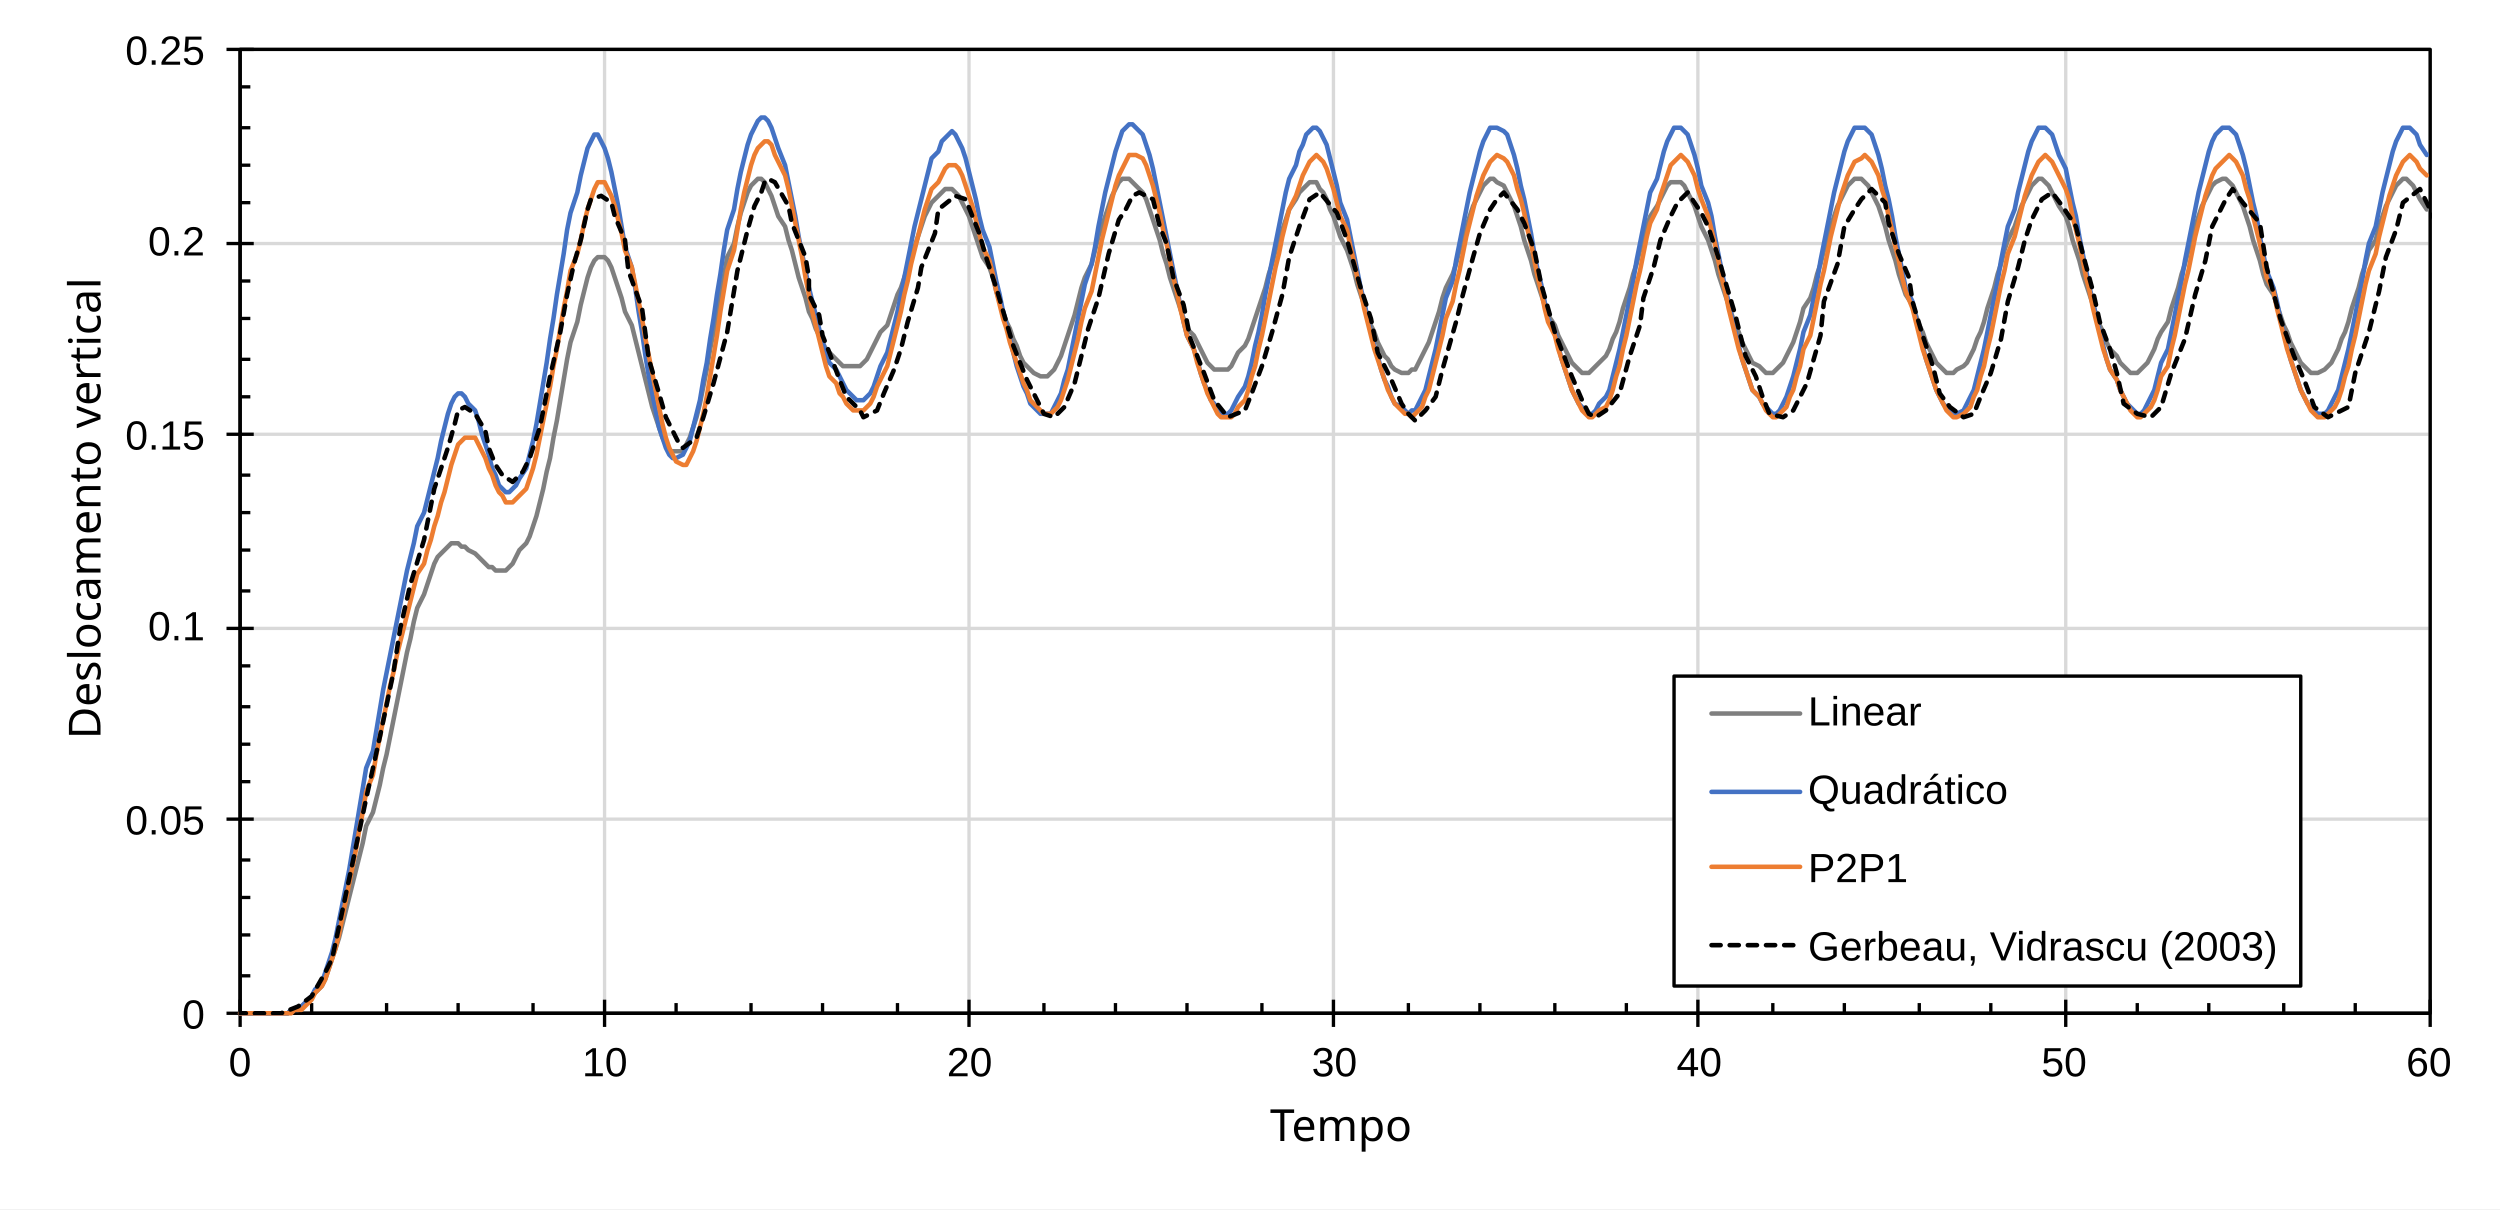
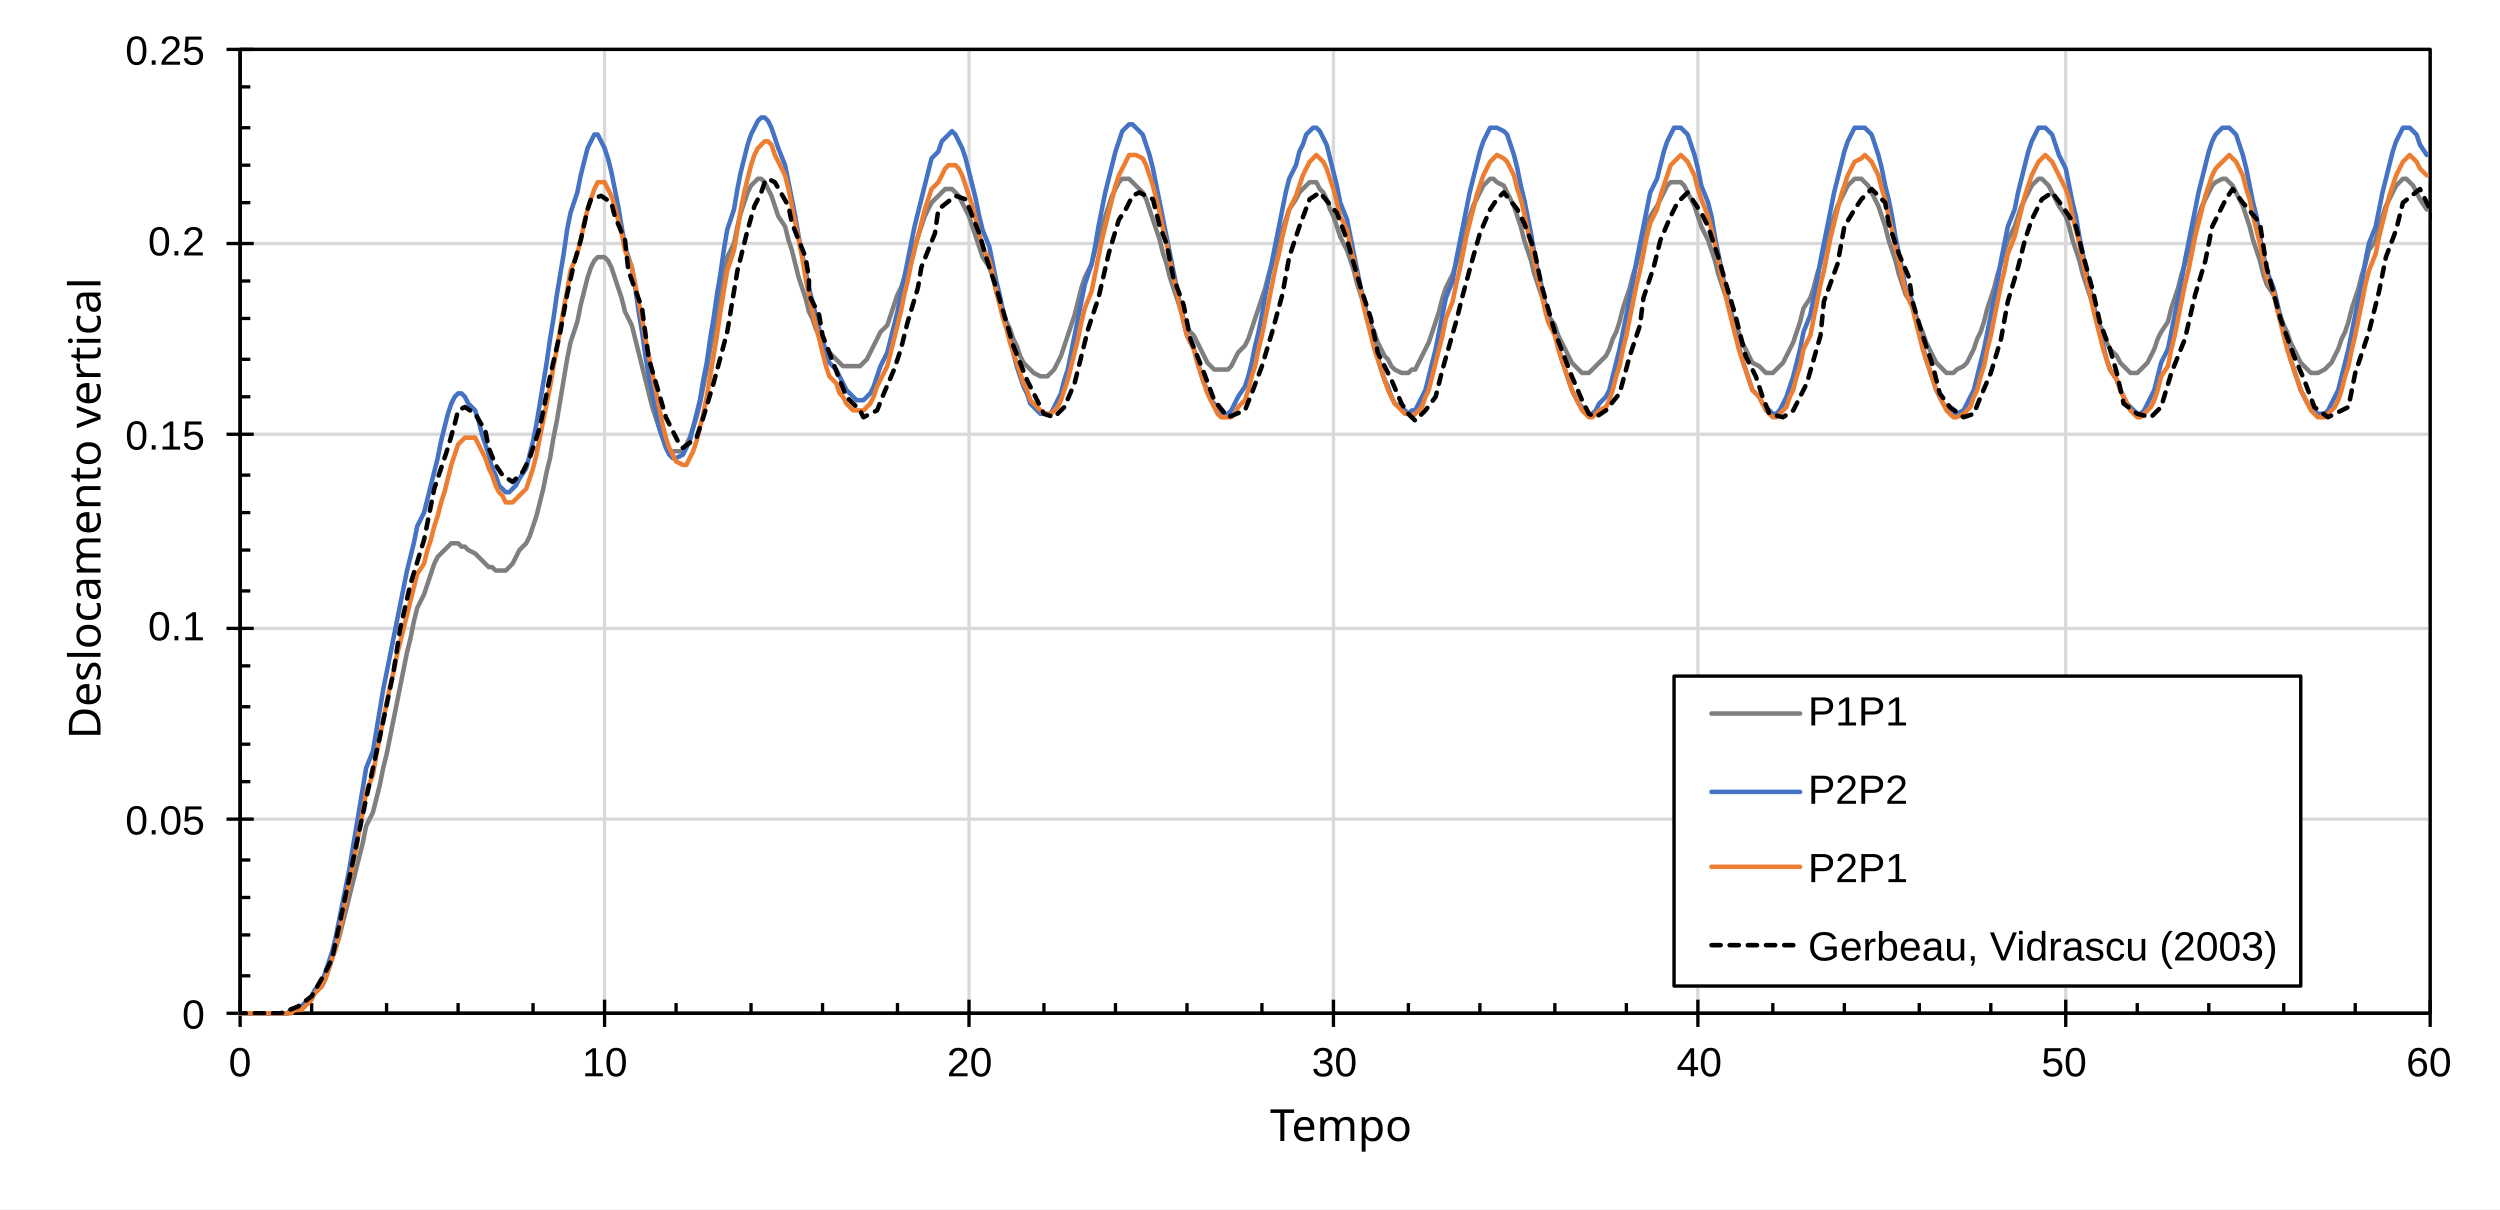
<svg xmlns="http://www.w3.org/2000/svg" width="194.204mm" height="93.927mm" viewBox="0 0 194.204 93.927" version="1.1" id="svg5">
  <defs id="defs2">
    <clipPath id="clip0">
      <rect x="254" y="1" width="734" height="355" id="rect132" />
    </clipPath>
    <clipPath id="clip1">
      <rect x="324" y="15" width="644" height="284" id="rect135" />
    </clipPath>
  </defs>
  <g id="layer1" transform="translate(84.32788,-162.7461)">
    <g clip-path="url(#clip0)" transform="matrix(0.2645833,0,0,0.2645833,-151.532,162.4815)" id="g282">
      <rect x="254" y="1" width="734" height="355" fill="#ffffff" id="rect140" />
      <g id="g144">
        <path d="M 431.5,15.5 V 298.5 M 538.5,15.5 V 298.5 M 645.5,15.5 V 298.5 M 752.5,15.5 V 298.5 M 860.5,15.5 V 298.5 M 967.5,15.5 V 298.5" stroke="#d9d9d9" stroke-width="0.983" stroke-linejoin="round" stroke-miterlimit="10" fill="none" id="path142" />
      </g>
      <g id="g148">
        <path d="m 324.5,241.5 h 643 m -643,-56 h 643 m -643,-57 h 643 m -643,-56 h 643 m -643,-57 h 643" stroke="#d9d9d9" stroke-width="0.983" stroke-linejoin="round" stroke-miterlimit="10" fill="none" id="path146" />
      </g>
      <g id="g152">
        <rect x="324.5" y="15.5" width="643" height="283" stroke="#000000" stroke-linejoin="round" stroke-miterlimit="10" fill="none" id="rect150" />
      </g>
      <g id="g156">
        <path d="m 324.5,298.5 h 643" stroke="#000000" stroke-width="0.983" stroke-linejoin="round" stroke-miterlimit="10" fill="none" fill-rule="evenodd" id="path154" />
      </g>
      <g id="g160">
        <path d="m 324.5,295.5 v 3 m 21,-3 v 3 m 22,-3 v 3 m 21,-3 v 3 m 22,-3 v 3 m 21,-3 v 3 m 21,-3 v 3 m 22,-3 v 3 m 21,-3 v 3 m 22,-3 v 3 m 21,-3 v 3 m 22,-3 v 3 m 21,-3 v 3 m 21,-3 v 3 m 22,-3 v 3 m 21,-3 v 3 m 22,-3 v 3 m 21,-3 v 3 m 22,-3 v 3 m 21,-3 v 3 m 21,-3 v 3 m 22,-3 v 3 m 21,-3 v 3 m 22,-3 v 3 m 21,-3 v 3 m 22,-3 v 3 m 21,-3 v 3 m 21,-3 v 3 m 22,-3 v 3 m 21,-3 v 3 m 22,-3 v 3 m -643,-4 v 8 m 107,-8 v 8 m 107,-8 v 8 m 107,-8 v 8 m 107,-8 v 8 m 108,-8 v 8 m 107,-8 v 8" stroke="#000000" stroke-width="0.983" stroke-linejoin="round" stroke-miterlimit="10" fill="none" id="path158" />
      </g>
      <g id="g164">
        <path d="M 0,0 1.04987e-4,283" stroke="#000000" stroke-width="0.983" stroke-linejoin="round" stroke-miterlimit="10" fill="none" fill-rule="evenodd" transform="matrix(1,0,0,-1,324.5,298.5)" id="path162" />
      </g>
      <g id="g168">
        <path d="m 324.5,298.5 h 3 m -3,-11 h 3 m -3,-12 h 3 m -3,-11 h 3 m -3,-11 h 3 m -3,-12 h 3 m -3,-11 h 3 m -3,-11 h 3 m -3,-11 h 3 m -3,-12 h 3 m -3,-11 h 3 m -3,-11 h 3 m -3,-12 h 3 m -3,-11 h 3 m -3,-11 h 3 m -3,-12 h 3 m -3,-11 h 3 m -3,-11 h 3 m -3,-12 h 3 m -3,-11 h 3 m -3,-11 h 3 m -3,-12 h 3 m -3,-11 h 3 m -3,-11 h 3 m -3,-12 h 3 m -3,-11 h 3 m -7,283 h 8 m -8,-57 h 8 m -8,-56 h 8 m -8,-57 h 8 m -8,-56 h 8 m -8,-57 h 8" stroke="#000000" stroke-width="0.983" stroke-linejoin="round" stroke-miterlimit="10" fill="none" id="path166" />
      </g>
      <g id="g172">
        <path d="m 324.5,298.5 h 1 1 1 1 1 1 1 2 1 1 1 1 1 l 1,-1 h 1 1 l 1,-1 1,-1 1,-1 1,-1 1,-1 2,-2 1,-2 1,-3 1,-3 1,-3 1,-3 1,-4 1,-4 1,-4 1,-4 1,-4 1,-4 1,-4 1,-5 2,-4 1,-4 1,-4 1,-5 1,-4 1,-5 1,-5 1,-5 1,-5 1,-5 1,-5 1,-4 1,-5 1,-4 2,-4 1,-3 1,-3 1,-3 1,-2 1,-1 1,-1 1,-1 1,-1 h 1 1 l 1,1 h 1 l 1,1 2,1 1,1 1,1 1,1 1,1 h 1 l 1,1 h 1 1 1 l 1,-1 1,-1 1,-2 1,-2 2,-2 1,-2 1,-3 1,-3 1,-4 1,-4 1,-5 1,-4 1,-6 1,-5 1,-6 1,-6 1,-6 1,-5 2,-6 1,-5 1,-4 1,-4 1,-3 1,-2 1,-1 h 1 1 l 1,1 1,2 1,3 1,3 1,3 1,4 2,4 1,4 1,4 1,4 1,4 1,4 1,4 1,3 1,3 1,3 1,2 1,2 h 1 1 2 l 1,-2 1,-2 1,-3 1,-3 1,-4 1,-5 1,-5 1,-6 1,-5 1,-6 1,-5 1,-5 1,-6 2,-4 1,-5 1,-4 1,-3 1,-3 1,-2 1,-1 1,-1 h 1 l 1,1 1,2 1,2 1,3 1,3 2,3 1,4 1,3 1,4 1,4 1,3 1,3 1,4 1,2 1,3 1,2 1,2 1,2 1,1 2,2 1,1 1,1 h 1 1 1 1 1 l 1,-1 1,-1 1,-2 1,-2 1,-2 1,-2 2,-2 1,-3 1,-3 1,-3 1,-2 1,-3 1,-3 1,-3 1,-3 1,-3 1,-3 1,-3 1,-2 1,-2 2,-2 1,-1 1,-1 h 1 1 l 1,1 1,1 1,2 1,2 1,2 1,3 1,3 1,3 1,3 2,3 1,3 1,4 1,3 1,3 1,3 1,2 1,3 1,2 1,3 1,2 1,1 1,1 1,1 2,1 h 1 1 l 1,-1 1,-1 1,-2 1,-2 1,-3 1,-3 1,-3 1,-3 1,-4 1,-4 1,-3 2,-4 1,-4 1,-4 1,-3 1,-3 1,-3 1,-3 1,-2 1,-2 1,-1 h 1 1 l 1,1 1,1 2,2 1,2 1,3 1,3 1,3 1,3 1,4 1,3 1,4 1,3 1,3 1,3 1,3 1,3 2,2 1,2 1,2 1,2 1,2 1,1 1,1 h 1 1 1 1 l 1,-1 1,-2 1,-2 2,-2 1,-2 1,-3 1,-3 1,-3 1,-3 1,-3 1,-4 1,-3 1,-4 1,-3 1,-3 1,-3 1,-3 2,-3 1,-2 1,-1 1,-1 1,-1 h 1 1 l 1,2 1,1 1,2 1,3 1,2 1,3 1,3 2,4 1,3 1,3 1,4 1,3 1,3 1,3 1,3 1,2 1,3 1,2 1,2 1,1 1,2 1,1 2,1 h 1 1 l 1,-1 h 1 l 1,-2 1,-2 1,-2 1,-2 1,-3 1,-3 1,-3 1,-4 1,-3 2,-4 1,-3 1,-4 1,-3 1,-4 1,-3 1,-3 1,-2 1,-2 1,-2 1,-1 1,-1 h 1 l 1,1 2,1 1,2 1,2 1,2 1,3 1,3 1,4 1,3 1,3 1,4 1,3 1,3 1,3 1,3 2,3 1,3 1,2 1,2 1,2 1,2 1,1 1,1 1,1 h 1 1 l 1,-1 1,-1 1,-1 2,-2 1,-2 1,-3 1,-2 1,-3 1,-4 1,-3 1,-3 1,-4 1,-3 1,-4 1,-3 1,-4 1,-3 2,-3 1,-2 1,-2 1,-2 1,-1 h 1 1 1 l 1,1 1,2 1,2 1,2 1,3 1,3 2,4 1,3 1,3 1,4 1,3 1,3 1,3 1,3 1,3 1,2 1,3 1,2 1,2 1,2 2,1 1,1 1,1 h 1 1 l 1,-1 1,-1 1,-1 1,-2 1,-2 1,-2 1,-3 1,-3 1,-4 2,-3 1,-3 1,-4 1,-3 1,-4 1,-3 1,-4 1,-3 1,-3 1,-2 1,-2 1,-2 1,-1 1,-1 h 2 l 1,1 1,1 1,2 1,2 1,2 1,3 1,3 1,4 1,3 1,3 1,4 1,3 1,3 2,3 1,3 1,3 1,2 1,3 1,2 1,2 1,2 1,1 1,1 1,1 h 1 1 l 1,-1 2,-1 1,-1 1,-2 1,-2 1,-3 1,-2 1,-3 1,-4 1,-3 1,-3 1,-4 1,-3 1,-4 1,-3 2,-4 1,-3 1,-3 1,-2 1,-2 1,-2 1,-1 1,-1 h 1 l 1,1 1,1 1,2 1,2 1,2 2,3 1,3 1,4 1,3 1,3 1,4 1,3 1,3 1,3 1,3 1,3 1,2 1,3 1,2 2,2 1,2 1,1 1,1 1,1 h 1 1 l 1,-1 1,-1 1,-1 1,-2 1,-2 1,-3 1,-2 2,-3 1,-4 1,-3 1,-3 1,-4 1,-3 1,-4 1,-3 1,-4 1,-3 1,-3 1,-2 1,-2 1,-2 1,-1 2,-1 h 1 l 1,1 1,1 1,2 1,2 1,2 1,3 1,3 1,4 1,3 1,3 1,4 1,3 2,3 1,3 1,3 1,3 1,2 1,3 1,2 1,2 1,2 1,1 1,1 1,1 h 1 1 l 2,-1 1,-1 1,-1 1,-2 1,-2 1,-3 1,-2 1,-3 1,-4 1,-3 1,-3 1,-4 1,-3 1,-4 2,-3 1,-4 1,-3 1,-3 1,-2 1,-2 1,-2 1,-1 1,-1 h 1 l 1,1 1,1 1,2 1,2 2,3" stroke="#7f7f7f" stroke-width="1.333" stroke-linecap="round" stroke-linejoin="round" stroke-miterlimit="10" fill="none" id="path170" />
      </g>
      <g id="g176">
        <path d="m 324.5,298.5 h 1 1 1 1 1 1 1 2 1 1 1 1 1 l 1,-1 h 1 1 l 1,-1 1,-1 1,-1 1,-1 1,-2 2,-2 1,-3 1,-3 1,-3 1,-4 1,-5 1,-5 1,-5 1,-5 1,-6 1,-6 1,-6 1,-6 1,-6 2,-5 1,-6 1,-6 1,-6 1,-5 1,-5 1,-5 1,-5 1,-5 1,-5 1,-5 1,-4 1,-4 1,-5 2,-4 1,-4 1,-4 1,-4 1,-4 1,-5 1,-4 1,-4 1,-3 1,-2 1,-1 h 1 l 1,1 1,2 2,2 1,3 1,4 1,3 1,3 1,4 1,2 1,3 1,1 1,1 h 1 l 1,-1 1,-1 1,-2 2,-3 1,-4 1,-4 1,-5 1,-6 1,-6 1,-6 1,-7 1,-6 1,-7 1,-6 1,-6 1,-7 1,-5 2,-6 1,-5 1,-4 1,-4 1,-2 1,-2 h 1 l 1,2 1,2 1,3 1,4 1,5 1,5 1,6 1,6 2,6 1,6 1,7 1,6 1,7 1,6 1,5 1,5 1,5 1,3 1,3 1,2 1,1 h 1 l 2,-1 1,-2 1,-2 1,-4 1,-4 1,-4 1,-6 1,-5 1,-7 1,-6 1,-7 1,-6 1,-7 1,-6 2,-6 1,-6 1,-5 1,-4 1,-4 1,-3 1,-2 1,-2 1,-1 h 1 l 1,1 1,2 1,3 1,3 2,5 1,5 1,5 1,5 1,6 1,5 1,5 1,5 1,4 1,4 1,4 1,4 1,3 1,3 2,2 1,2 1,2 1,2 1,1 1,1 1,1 h 1 1 l 1,-1 1,-1 1,-2 1,-3 1,-3 2,-4 1,-4 1,-4 1,-4 1,-5 1,-5 1,-5 1,-5 1,-5 1,-4 1,-4 1,-4 1,-4 1,-4 2,-2 1,-3 1,-1 1,-1 1,-1 1,1 1,2 1,2 1,3 1,4 1,4 1,4 1,5 1,4 2,5 1,5 1,5 1,4 1,5 1,4 1,4 1,4 1,4 1,3 1,3 1,2 1,3 1,1 2,2 h 1 1 1 l 1,-2 1,-2 1,-2 1,-4 1,-3 1,-5 1,-5 1,-5 1,-5 1,-5 2,-6 1,-5 1,-6 1,-5 1,-5 1,-4 1,-4 1,-4 1,-3 1,-3 1,-1 1,-1 h 1 l 1,1 2,2 1,3 1,3 1,4 1,5 1,5 1,5 1,5 1,5 1,5 1,5 1,5 1,5 1,4 2,4 1,3 1,4 1,3 1,2 1,3 1,1 1,2 1,1 h 1 1 l 1,-1 1,-2 1,-2 2,-3 1,-3 1,-4 1,-5 1,-4 1,-5 1,-6 1,-5 1,-5 1,-5 1,-5 1,-5 1,-5 1,-4 2,-4 1,-4 1,-2 1,-3 1,-1 1,-1 h 1 l 1,1 1,2 1,2 1,4 1,4 1,4 1,5 2,5 1,5 1,5 1,5 1,5 1,4 1,5 1,4 1,4 1,3 1,4 1,3 1,2 1,3 1,2 2,1 1,1 1,1 1,-1 h 1 l 1,-2 1,-2 1,-2 1,-4 1,-4 1,-4 1,-5 1,-5 1,-5 2,-5 1,-6 1,-5 1,-5 1,-5 1,-5 1,-4 1,-4 1,-4 1,-3 1,-2 1,-2 h 1 1 l 2,1 1,1 1,3 1,3 1,4 1,5 1,4 1,5 1,5 1,6 1,5 1,4 1,5 1,5 2,4 1,4 1,4 1,3 1,3 1,3 1,2 1,2 1,1 1,1 1,1 h 1 l 1,-1 1,-2 2,-2 1,-2 1,-4 1,-4 1,-4 1,-5 1,-5 1,-5 1,-5 1,-6 1,-5 1,-5 1,-5 1,-5 2,-4 1,-4 1,-4 1,-3 1,-2 1,-2 h 1 1 l 1,1 1,1 1,3 1,3 1,4 1,5 2,5 1,4 1,6 1,5 1,5 1,5 1,4 1,5 1,4 1,4 1,4 1,3 1,3 1,3 2,2 1,2 1,1 1,1 1,1 h 1 l 1,-1 1,-2 1,-2 1,-3 1,-3 1,-4 1,-4 1,-5 2,-5 1,-5 1,-5 1,-6 1,-5 1,-5 1,-5 1,-5 1,-4 1,-4 1,-4 1,-3 1,-2 1,-2 h 2 1 l 1,1 1,1 1,3 1,3 1,4 1,5 1,4 1,5 1,6 1,5 1,5 1,5 2,4 1,5 1,4 1,4 1,4 1,3 1,3 1,3 1,2 1,2 1,1 1,1 1,1 h 1 l 2,-1 1,-2 1,-2 1,-2 1,-4 1,-4 1,-4 1,-5 1,-5 1,-5 1,-5 1,-6 1,-5 1,-5 2,-5 1,-5 1,-4 1,-4 1,-4 1,-3 1,-2 1,-2 h 1 1 l 1,1 1,1 1,3 1,3 2,4 1,5 1,5 1,4 1,6 1,5 1,5 1,5 1,4 1,5 1,4 1,4 1,4 1,3 2,3 1,3 1,2 1,2 1,1 1,1 1,1 h 1 l 1,-1 1,-2 1,-2 1,-2 1,-4 1,-4 2,-4 1,-5 1,-5 1,-5 1,-5 1,-6 1,-5 1,-5 1,-5 1,-5 1,-4 1,-4 1,-4 1,-3 1,-2 2,-2 h 1 1 l 1,1 1,1 1,3 1,3 1,4 1,5 1,5 1,4 1,6 1,5 1,5 2,5 1,4 1,5 1,4 1,4 1,4 1,3 1,3 1,3 1,2 1,2 1,1 1,1 1,1 h 2 l 1,-1 1,-2 1,-2 1,-2 1,-4 1,-4 1,-4 1,-5 1,-5 1,-5 1,-5 1,-6 1,-5 2,-5 1,-5 1,-5 1,-4 1,-4 1,-4 1,-3 1,-2 1,-2 h 1 1 l 1,1 1,1 1,3 2,3" stroke="#4472c4" stroke-width="1.333" stroke-linecap="round" stroke-linejoin="round" stroke-miterlimit="10" fill="none" id="path174" />
      </g>
      <g id="g180">
        <path d="m 324.5,298.5 h 1 1 1 1 1 1 1 2 1 1 1 1 1 1 l 1,-1 h 1 1 l 1,-1 1,-1 1,-1 1,-2 2,-2 1,-2 1,-3 1,-3 1,-3 1,-4 1,-5 1,-5 1,-5 1,-5 1,-5 1,-6 1,-5 1,-6 2,-5 1,-6 1,-5 1,-5 1,-5 1,-5 1,-4 1,-5 1,-4 1,-4 1,-4 1,-4 1,-4 1,-4 2,-3 1,-4 1,-3 1,-4 1,-3 1,-4 1,-3 1,-4 1,-4 1,-3 1,-3 1,-1 1,-1 h 1 2 l 1,2 1,2 1,2 1,3 1,2 1,3 1,2 1,1 1,2 h 1 1 l 1,-1 1,-1 2,-2 1,-3 1,-3 1,-4 1,-5 1,-5 1,-5 1,-5 1,-6 1,-5 1,-6 1,-6 1,-5 1,-6 2,-5 1,-4 1,-5 1,-4 1,-3 1,-3 1,-2 h 1 1 l 1,2 1,2 1,3 1,4 1,4 1,5 2,5 1,5 1,5 1,5 1,6 1,5 1,5 1,5 1,5 1,5 1,4 1,3 1,2 1,2 2,1 h 1 l 1,-2 1,-2 1,-3 1,-4 1,-4 1,-5 1,-6 1,-6 1,-6 1,-7 1,-6 1,-6 2,-6 1,-6 1,-6 1,-5 1,-4 1,-4 1,-3 1,-2 1,-1 1,-1 h 1 l 1,1 1,3 1,2 2,4 1,4 1,5 1,5 1,5 1,5 1,6 1,5 1,5 1,4 1,4 1,4 1,4 1,3 2,2 1,3 1,1 1,2 1,1 1,1 h 1 1 1 l 1,-1 1,-1 1,-2 1,-3 1,-2 2,-4 1,-4 1,-4 1,-4 1,-4 1,-5 1,-4 1,-5 1,-4 1,-4 1,-4 1,-4 1,-3 1,-3 2,-2 1,-2 1,-2 1,-1 h 1 1 l 1,1 1,2 1,3 1,3 1,3 1,4 1,4 1,4 2,4 1,4 1,5 1,4 1,4 1,3 1,4 1,3 1,3 1,3 1,3 1,2 1,3 1,1 2,2 1,1 h 1 1 l 1,-1 1,-1 1,-2 1,-3 1,-3 1,-4 1,-4 1,-4 1,-5 1,-4 2,-5 1,-5 1,-5 1,-5 1,-4 1,-4 1,-4 1,-4 1,-3 1,-2 1,-2 1,-2 h 1 1 l 2,1 1,2 1,3 1,3 1,4 1,4 1,5 1,4 1,5 1,5 1,4 1,5 1,4 1,4 2,4 1,4 1,3 1,3 1,3 1,2 1,2 1,2 1,1 h 1 1 1 l 1,-1 1,-2 2,-2 1,-3 1,-4 1,-3 1,-5 1,-4 1,-5 1,-5 1,-5 1,-5 1,-4 1,-5 1,-4 1,-4 2,-4 1,-3 1,-3 1,-2 1,-2 1,-1 1,-1 1,1 1,1 1,2 1,3 1,3 1,4 1,4 2,4 1,5 1,4 1,5 1,4 1,5 1,4 1,4 1,4 1,3 1,3 1,3 1,3 1,2 1,2 2,2 1,1 h 1 l 1,1 1,-1 1,-1 1,-1 1,-3 1,-2 1,-4 1,-4 1,-4 1,-4 1,-5 2,-5 1,-5 1,-4 1,-5 1,-5 1,-4 1,-4 1,-4 1,-3 1,-3 1,-2 1,-2 1,-1 1,-1 2,1 1,1 1,2 1,2 1,4 1,3 1,4 1,5 1,4 1,5 1,5 1,4 1,5 1,4 2,4 1,4 1,3 1,3 1,3 1,3 1,2 1,2 1,2 1,1 1,1 h 1 l 1,-1 1,-1 2,-1 1,-2 1,-3 1,-4 1,-3 1,-5 1,-4 1,-5 1,-5 1,-5 1,-4 1,-5 1,-5 1,-4 2,-4 1,-4 1,-3 1,-3 1,-3 1,-1 1,-1 1,-1 1,1 1,1 1,2 1,2 1,4 1,3 2,5 1,4 1,4 1,5 1,5 1,4 1,5 1,4 1,4 1,4 1,3 1,3 1,3 1,3 2,2 1,2 1,2 1,1 1,1 h 1 l 1,-1 1,-1 1,-1 1,-3 1,-2 1,-4 1,-3 1,-5 2,-4 1,-5 1,-5 1,-5 1,-4 1,-5 1,-5 1,-4 1,-4 1,-4 1,-3 1,-3 1,-2 1,-2 2,-1 1,-1 1,1 1,1 1,2 1,2 1,4 1,3 1,5 1,4 1,5 1,4 1,5 1,4 2,5 1,4 1,4 1,4 1,3 1,3 1,3 1,3 1,2 1,2 1,2 1,1 1,1 h 1 l 2,-1 1,-1 1,-1 1,-3 1,-2 1,-4 1,-3 1,-5 1,-4 1,-5 1,-5 1,-5 1,-4 1,-5 2,-5 1,-4 1,-4 1,-4 1,-3 1,-3 1,-2 1,-2 1,-1 1,-1 1,1 1,1 1,2 1,2 2,4 1,3 1,5 1,4 1,4 1,5 1,5 1,4 1,5 1,4 1,4 1,4 1,3 1,3 2,3 1,3 1,2 1,2 1,2 1,1 1,1 h 1 l 1,-1 1,-1 1,-1 1,-2 1,-3 1,-4 2,-3 1,-5 1,-4 1,-5 1,-5 1,-5 1,-4 1,-5 1,-5 1,-4 1,-4 1,-4 1,-3 1,-3 1,-2 2,-2 1,-1 1,-1 1,1 1,1 1,2 1,2 1,4 1,3 1,5 1,4 1,4 1,5 1,5 2,4 1,5 1,4 1,4 1,4 1,3 1,3 1,3 1,3 1,2 1,2 1,2 1,1 1,1 h 2 l 1,-1 1,-1 1,-1 1,-2 1,-3 1,-4 1,-3 1,-5 1,-4 1,-5 1,-5 1,-5 1,-4 2,-5 1,-5 1,-4 1,-4 1,-4 1,-3 1,-3 1,-2 1,-2 1,-1 1,-1 1,1 1,1 1,2 2,2" stroke="#ed7d31" stroke-width="1.333" stroke-linecap="round" stroke-linejoin="round" stroke-miterlimit="10" fill="none" id="path178" />
      </g>
      <g clip-path="url(#clip1)" id="g184">
        <path d="m 323.5,298.5 h 7 6 l 5,-2 4,-3 4,-7 2,-4 3,-14 7,-33 4,-18 4,-19 2,-13 3,-13 4,-13 3,-15 4,-12 2,-7 1,-4 2,-1 3,2 3,5 1,5 2,5 2,3 3,2 3,-3 2,-4 3,-9 3,-15 3,-13 2,-11 2,-9 2,-7 2,-9 1,-3 3,-1 3,2 1,4 3,7 1,9 4,11 2,15 3,10 2,7 2,4 2,4 1,1 4,-3 2,-6 3,-10 4,-15 3,-18 3,-12 2,-7 2,-4 1,-3 1,-1 2,1 4,7 1,5 4,10 1,6 v 5 l 3,6 1,6 2,5 3,8 2,5 4,4 1,2 4,-2 2,-5 3,-7 2,-6 2,-8 3,-10 1,-6 2,-5 2,-5 1,-7 5,-4 3,1 4,10 2,7 3,9 5,17 4,10 3,6 2,4 3,1 3,-3 3,-7 2,-8 2,-8 3,-9 3,-13 3,-10 2,-3 2,-4 2,-1 4,2 2,8 2,5 2,10 3,8 2,10 4,10 3,8 4,5 5,-2 2,-5 3,-8 3,-10 3,-11 2,-11 3,-9 3,-8 3,-2 5,6 3,8 2,7 2,7 3,9 2,10 4,8 3,7 2,3 2,2 3,-3 3,-4 2,-8 4,-14 2,-8 3,-11 2,-7 3,-7 2,-3 2,-2 4,5 2,4 3,8 2,10 4,14 5,13 3,7 2,4 2,1 3,-2 4,-5 3,-11 3,-9 1,-8 3,-9 2,-8 3,-7 2,-4 3,-3 4,6 2,4 3,9 2,7 3,10 3,12 3,6 2,6 2,5 4,1 3,-2 4,-8 4,-14 1,-10 4,-11 2,-11 3,-5 2,-3 3,-3 4,4 1,6 3,9 3,7 1,7 3,10 3,9 2,8 3,4 4,3 3,-1 2,-5 3,-7 3,-10 2,-11 3,-10 2,-8 2,-6 3,-6 3,-2 3,4 4,6 2,8 3,11 2,9 3,8 2,7 2,9 4,3 4,1 3,-3 3,-10 4,-10 3,-13 3,-10 2,-10 4,-8 2,-3 3,4 5,6 2,13 4,15 4,11 3,7 3,8 4,3 6,-3 2,-10 4,-12 3,-12 2,-10 3,-8 2,-8 5,-4 3,6 4,10 4,14" stroke="#000000" stroke-width="1.333" stroke-linecap="round" stroke-linejoin="round" stroke-miterlimit="10" stroke-dasharray="2.68, 2.653" fill="none" id="path182" />
      </g>
      <g id="g188">
        <text font-family="Arial, Arial_MSFontService, sans-serif" font-weight="400" font-size="12px" transform="translate(321.123,317)" id="text186">0</text>
      </g>
      <g id="g192">
        <text font-family="Arial, Arial_MSFontService, sans-serif" font-weight="400" font-size="12px" transform="translate(424.897,317)" id="text190">10</text>
      </g>
      <g id="g196">
        <text font-family="Arial, Arial_MSFontService, sans-serif" font-weight="400" font-size="12px" transform="translate(532.007,317)" id="text194">20</text>
      </g>
      <g id="g200">
        <text font-family="Arial, Arial_MSFontService, sans-serif" font-weight="400" font-size="12px" transform="translate(639.117,317)" id="text198">30</text>
      </g>
      <g id="g204">
        <text font-family="Arial, Arial_MSFontService, sans-serif" font-weight="400" font-size="12px" transform="translate(746.228,317)" id="text202">40</text>
      </g>
      <g id="g208">
        <text font-family="Arial, Arial_MSFontService, sans-serif" font-weight="400" font-size="12px" transform="translate(853.338,317)" id="text206">50</text>
      </g>
      <g id="g212">
        <text font-family="Arial, Arial_MSFontService, sans-serif" font-weight="400" font-size="12px" transform="translate(960.448,317)" id="text210">60</text>
      </g>
      <g id="g216">
        <text font-family="Arial, Arial_MSFontService, sans-serif" font-weight="400" font-size="12px" transform="translate(307.466,303)" id="text214">0</text>
      </g>
      <g id="g220">
        <text font-family="Arial, Arial_MSFontService, sans-serif" font-weight="400" font-size="12px" transform="translate(290.786,246)" id="text218">0.05</text>
      </g>
      <g id="g224">
        <text font-family="Arial, Arial_MSFontService, sans-serif" font-weight="400" font-size="12px" transform="translate(297.46,189)" id="text222">0.1</text>
      </g>
      <g id="g228">
        <text font-family="Arial, Arial_MSFontService, sans-serif" font-weight="400" font-size="12px" transform="translate(290.786,133)" id="text226">0.15</text>
      </g>
      <g id="g232">
        <text font-family="Arial, Arial_MSFontService, sans-serif" font-weight="400" font-size="12px" transform="translate(297.46,76)" id="text230">0.2</text>
      </g>
      <g id="g236">
        <text font-family="Arial, Arial_MSFontService, sans-serif" font-weight="400" font-size="12px" transform="translate(290.786,20)" id="text234">0.25</text>
      </g>
      <g id="g240">
        <text font-family="Calibri, Calibri_MSFontService, sans-serif" font-weight="400" font-size="13px" transform="translate(626.877,336)" id="text238">Tempo</text>
      </g>
      <g id="g244">
        <text font-family="Calibri, Calibri_MSFontService, sans-serif" font-weight="400" font-size="13px" transform="rotate(-90,250.7565,-32.7565)" id="text242">Deslocamento vertical</text>
      </g>
      <g id="g248">
        <rect x="745.5" y="199.5" width="184" height="91" stroke="#000000" stroke-linejoin="round" stroke-miterlimit="10" fill="#ffffff" id="rect246" />
      </g>
      <g id="g252">
        <path d="m 756.5,210.5 h 26" stroke="#7f7f7f" stroke-width="1.333" stroke-linecap="round" stroke-linejoin="round" stroke-miterlimit="10" fill="none" fill-rule="evenodd" id="path250" />
      </g>
      <g id="g256">
-         <text font-family="Arial, Arial_MSFontService, sans-serif" font-weight="400" font-size="12px" transform="translate(784.834,214)" id="text254">Linear</text>
+         <text font-family="Arial, Arial_MSFontService, sans-serif" font-weight="400" font-size="12px" transform="translate(784.834,214)" id="text254" style="-inkscape-font-specification:'Arial, Arial_MSFontService, sans-serif, Normal';font-family:Arial, Arial_MSFontService, sans-serif;font-weight:normal;font-style:normal;font-stretch:normal;font-variant:normal;font-size:12px;font-variant-ligatures:normal;font-variant-caps:normal;font-variant-numeric:normal;font-variant-east-asian:normal">
+           <tspan id="tspan2">P1P1</tspan>
+         </text>
      </g>
      <g id="g260">
        <path d="m 756.5,233.5 h 26" stroke="#4472c4" stroke-width="1.333" stroke-linecap="round" stroke-linejoin="round" stroke-miterlimit="10" fill="none" fill-rule="evenodd" id="path258" />
      </g>
      <g id="g264">
-         <text font-family="Arial, Arial_MSFontService, sans-serif" font-weight="400" font-size="12px" transform="translate(784.834,237)" id="text262">Quadrático</text>
+         <text font-family="Arial, Arial_MSFontService, sans-serif" font-weight="400" font-size="12px" transform="translate(784.834,237)" id="text262" style="-inkscape-font-specification:'Arial, Arial_MSFontService, sans-serif, Normal';font-family:Arial, Arial_MSFontService, sans-serif;font-weight:normal;font-style:normal;font-stretch:normal;font-variant:normal;font-size:12px;font-variant-ligatures:normal;font-variant-caps:normal;font-variant-numeric:normal;font-variant-east-asian:normal">
+           <tspan id="tspan1">P2P2</tspan>
+         </text>
      </g>
      <g id="g268">
        <path d="m 756.5,255.5 h 26" stroke="#ed7d31" stroke-width="1.333" stroke-linecap="round" stroke-linejoin="round" stroke-miterlimit="10" fill="none" fill-rule="evenodd" id="path266" />
      </g>
      <g id="g272">
        <text font-family="Arial, Arial_MSFontService, sans-serif" font-weight="400" font-size="12px" transform="translate(784.834,260)" id="text270">P2P1</text>
      </g>
      <g id="g276">
        <path d="m 756.5,278.5 h 26" stroke="#000000" stroke-width="1.333" stroke-linecap="round" stroke-linejoin="round" stroke-miterlimit="10" stroke-dasharray="2.68, 2.653" fill="none" fill-rule="evenodd" id="path274" />
      </g>
      <g id="g280">
        <text font-family="Arial, Arial_MSFontService, sans-serif" font-weight="400" font-size="12px" transform="translate(784.834,283)" id="text278">Gerbeau, Vidrascu (2003)</text>
      </g>
    </g>
  </g>
</svg>
